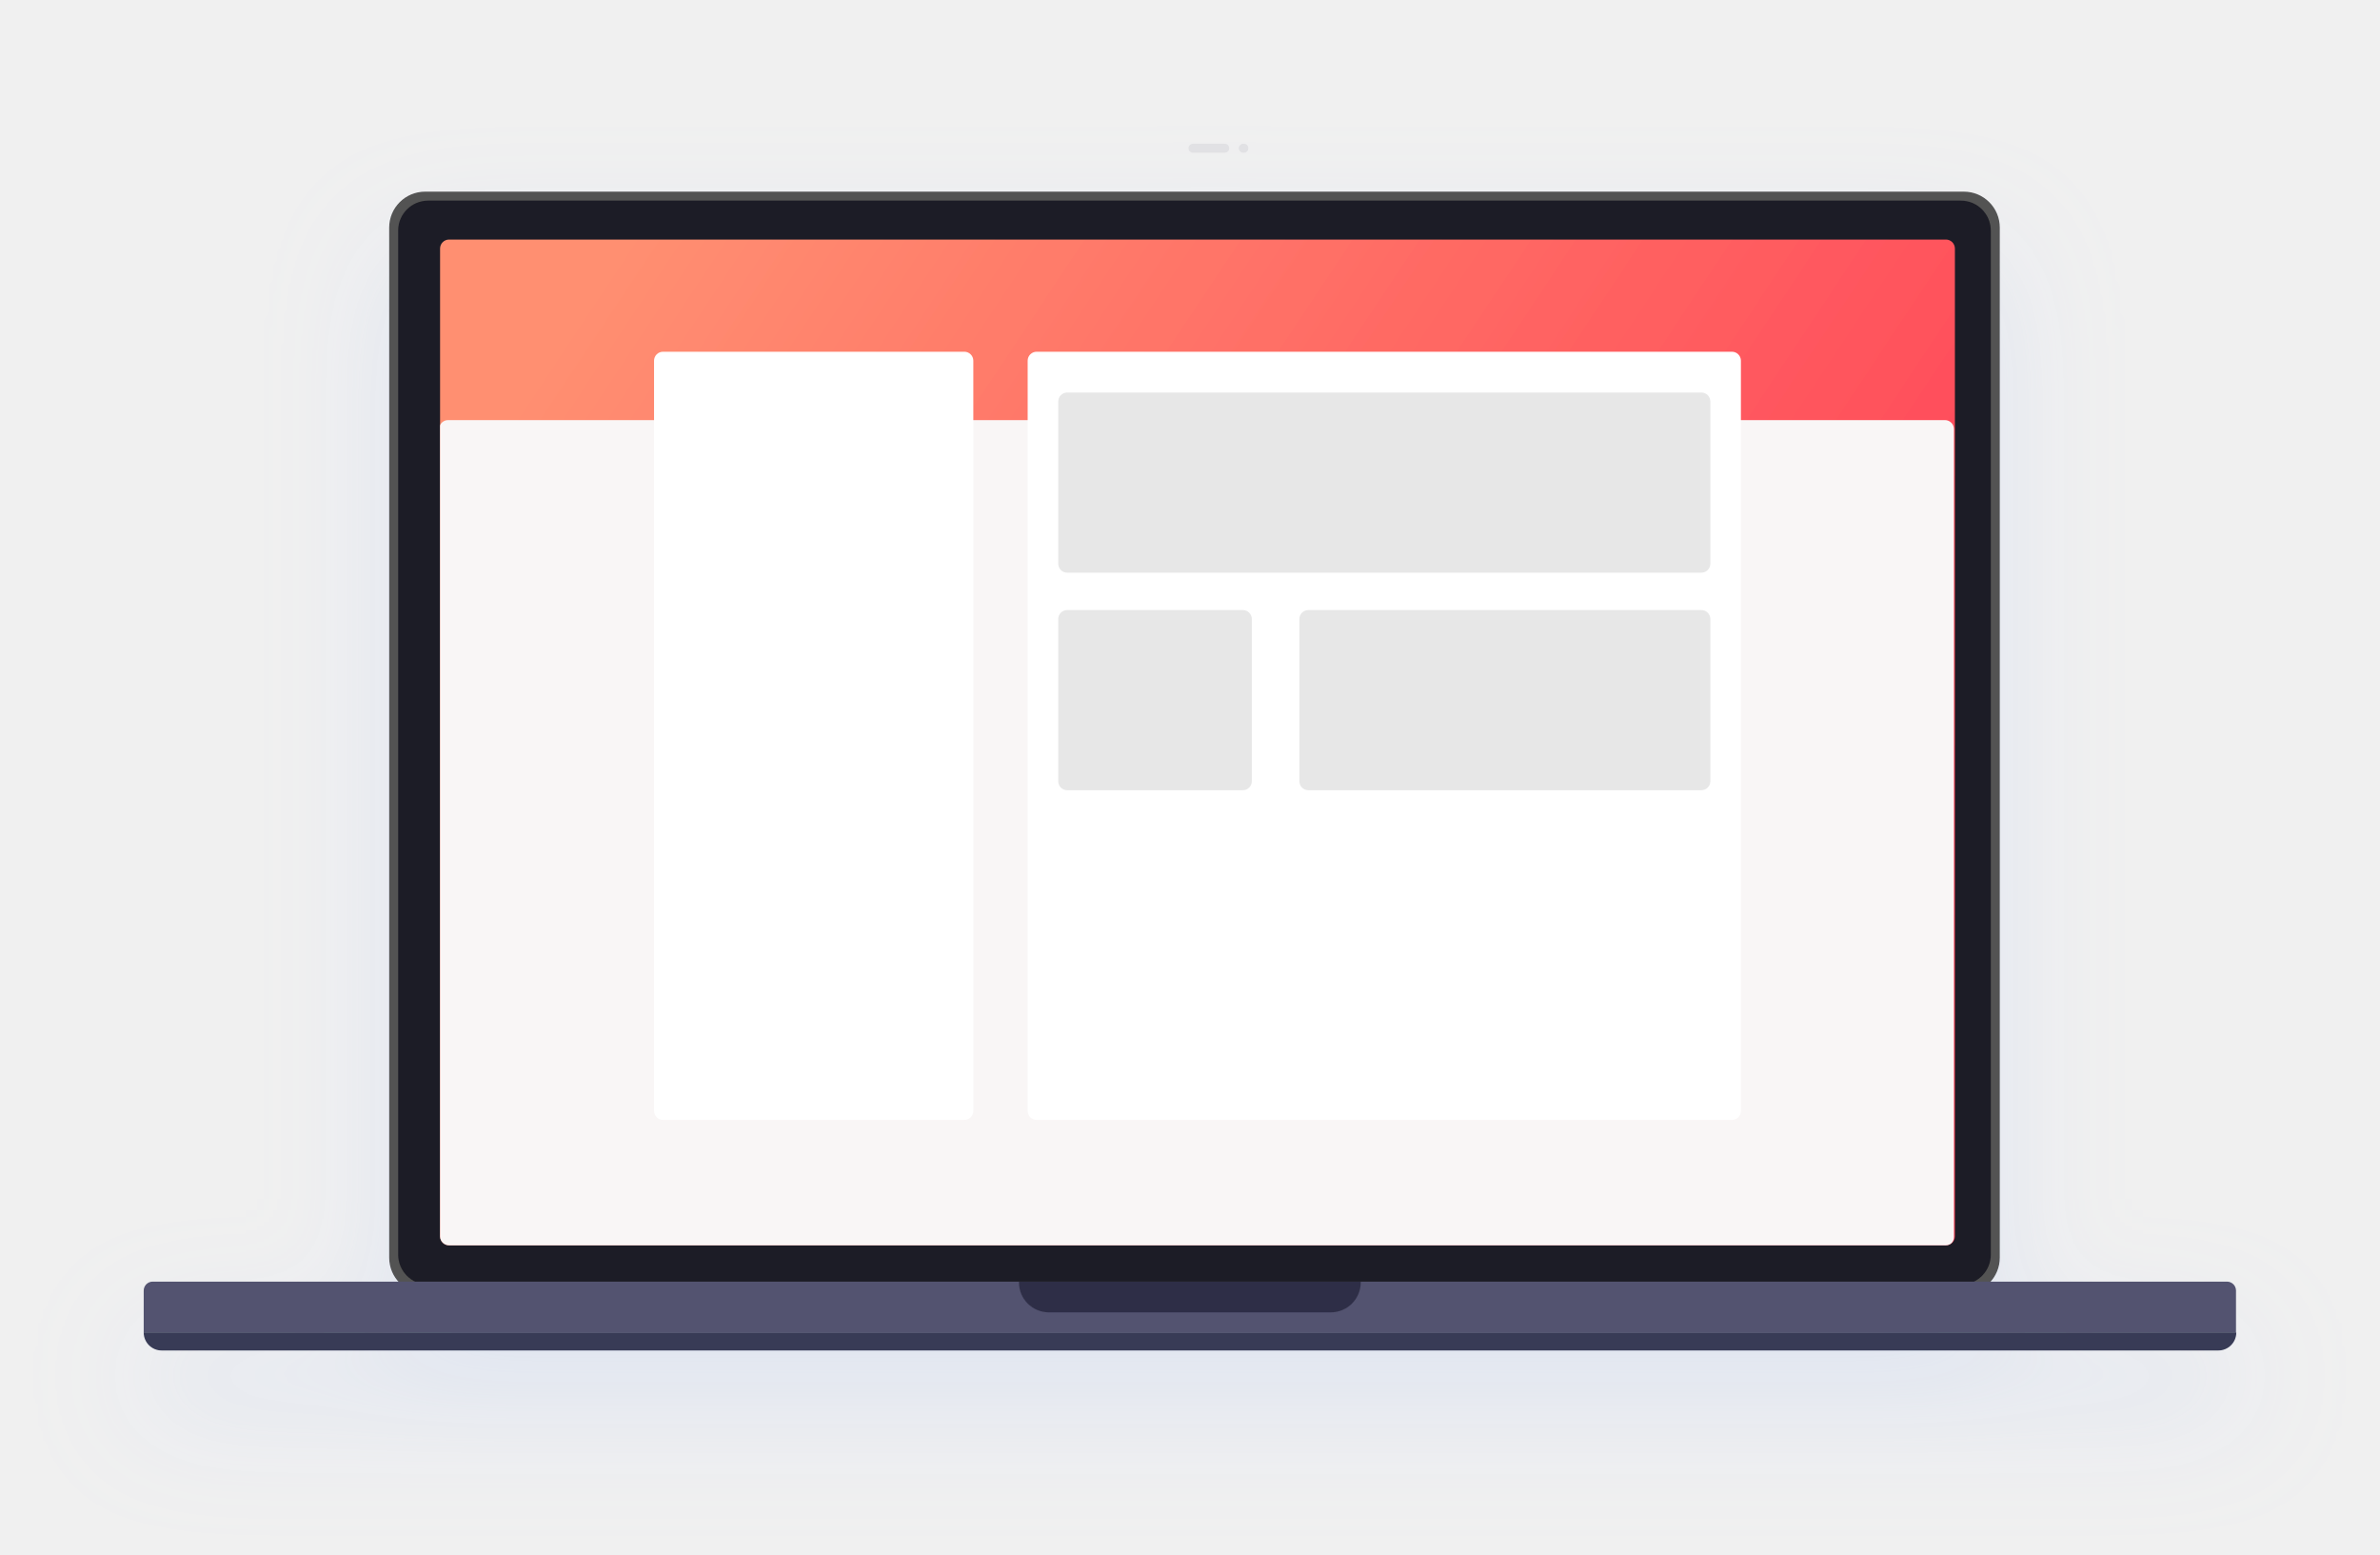
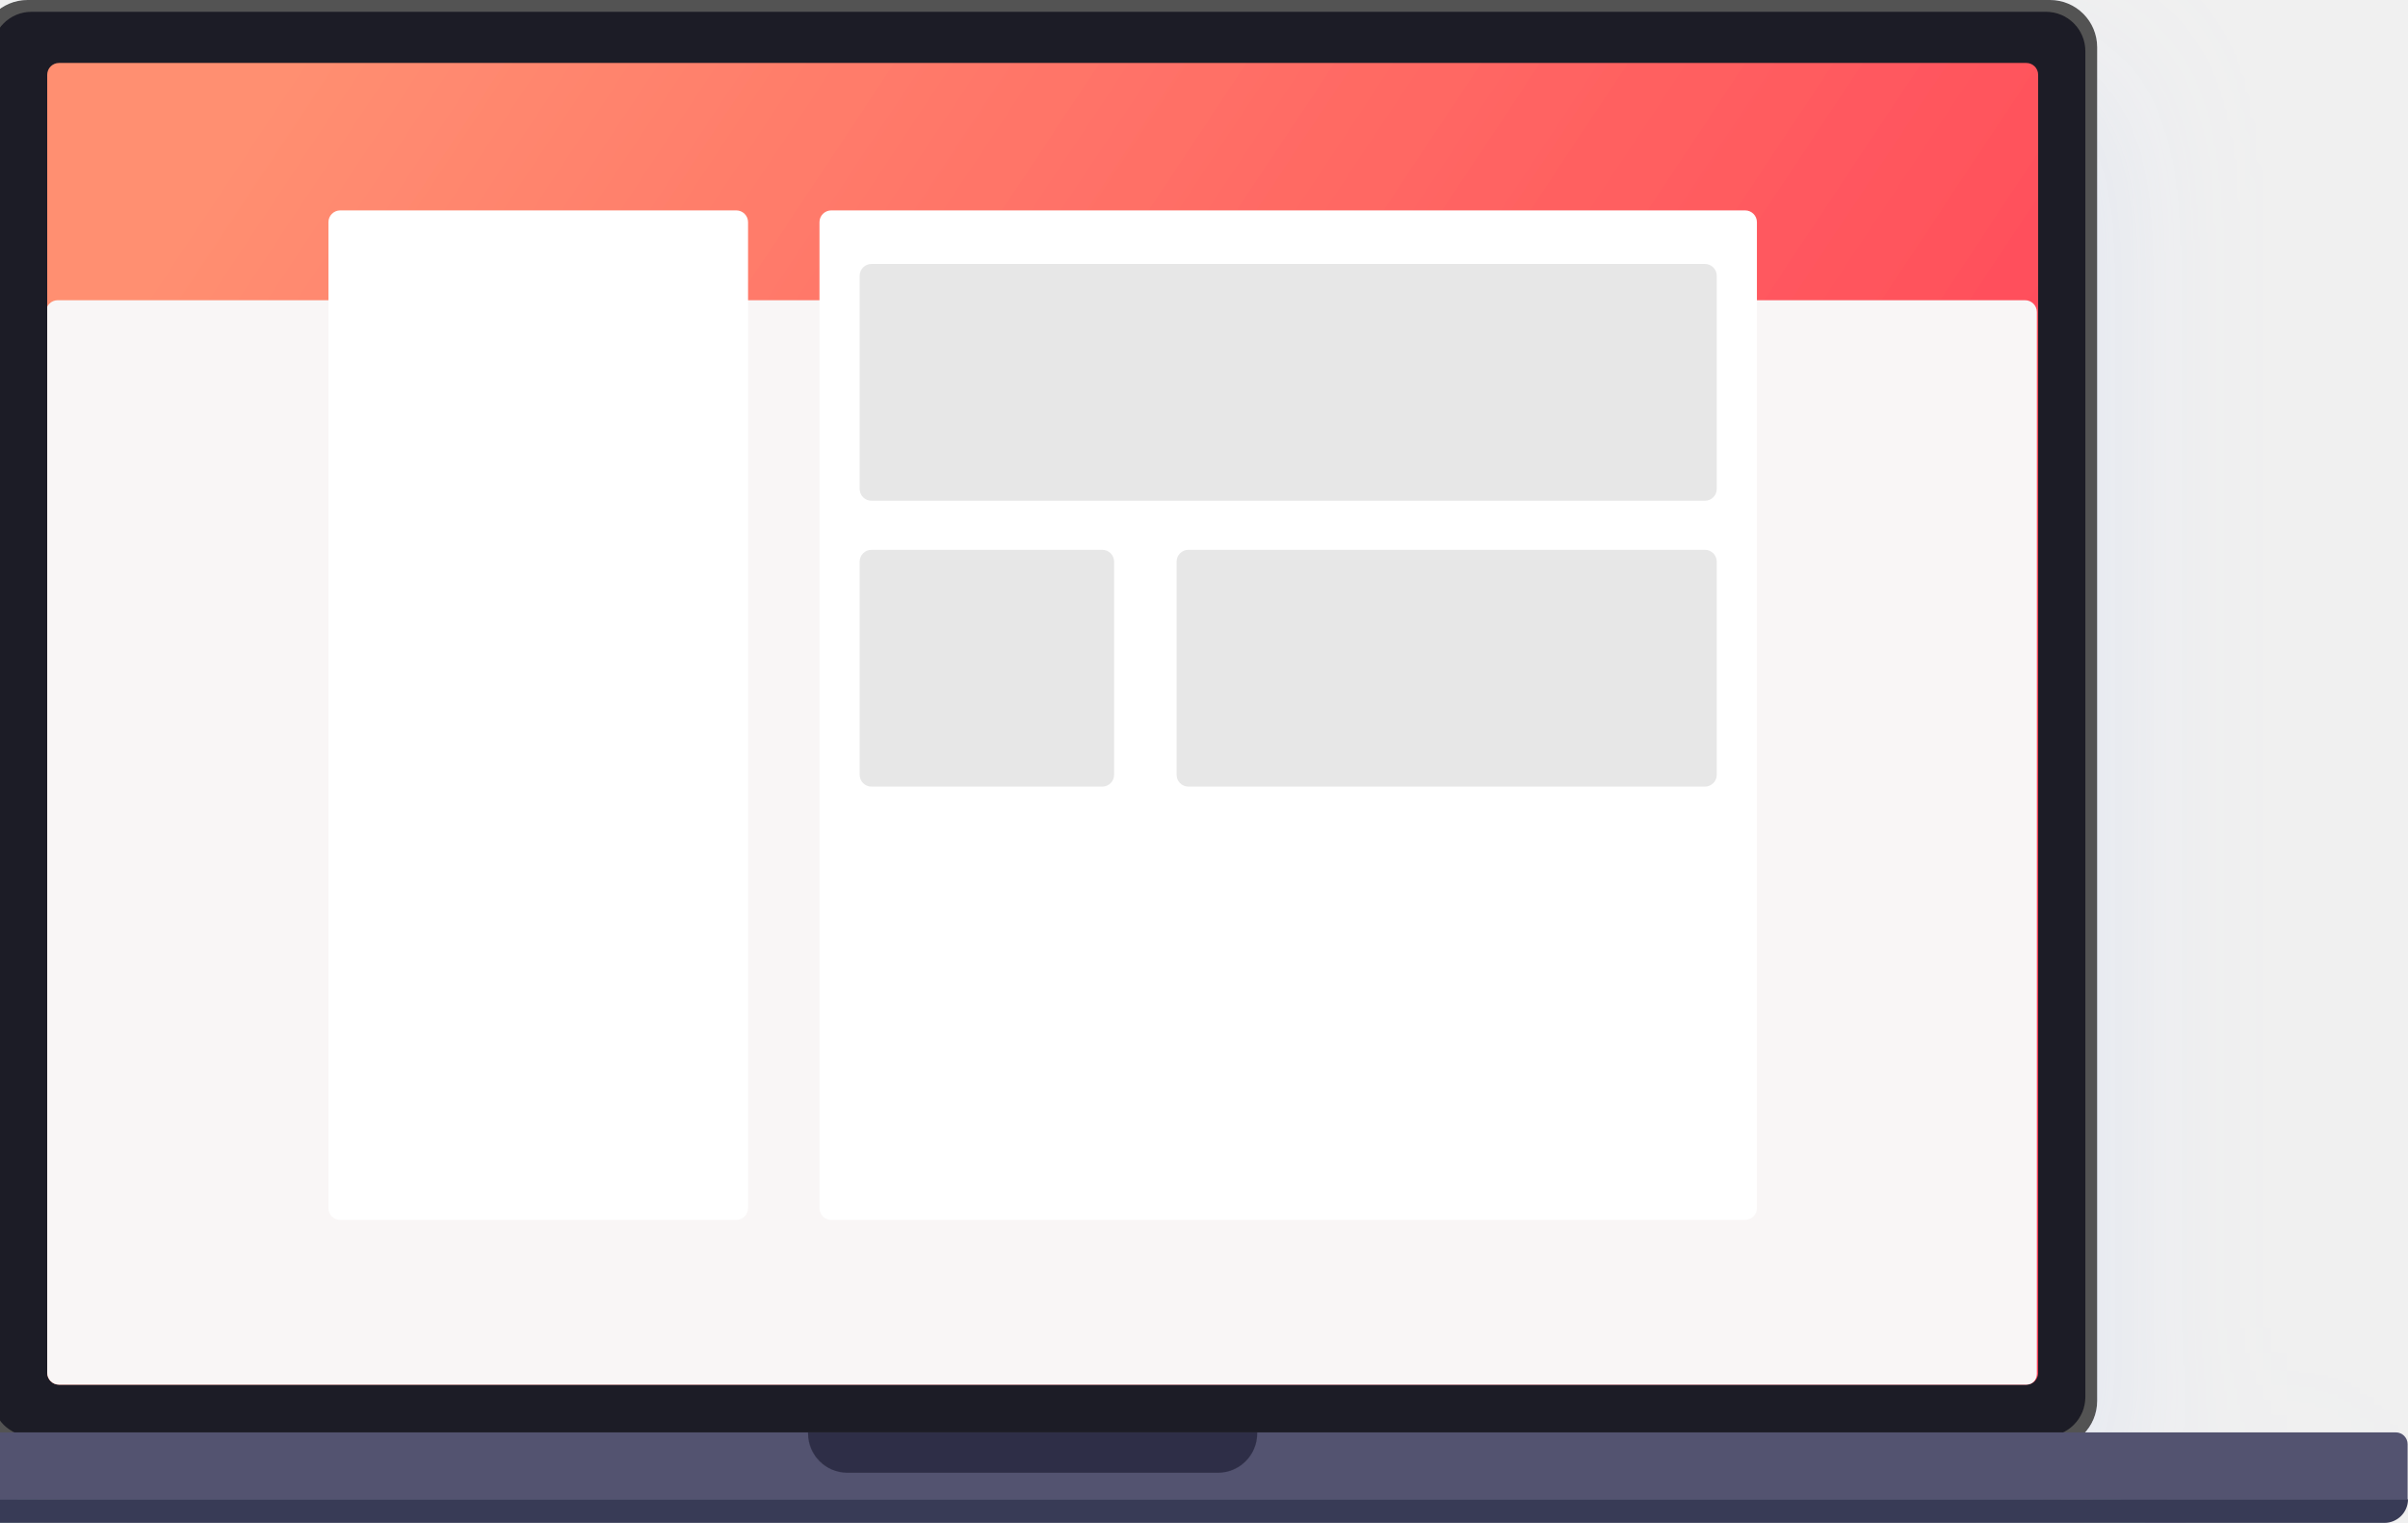
- <svg xmlns="http://www.w3.org/2000/svg" xmlns:xlink="http://www.w3.org/1999/xlink" width="795" height="519" version="1.1" id="svg78">
+ <svg xmlns="http://www.w3.org/2000/svg" xmlns:xlink="http://www.w3.org/1999/xlink" width="612" height="387" version="1.1" id="svg78">
  <defs id="defs22">
    <linearGradient x1="0" y1="115.307" x2="412.251" y2="296.945" id="c" gradientTransform="scale(1.227406,0.8147261)" gradientUnits="userSpaceOnUse">
      <stop stop-color="#FF8F71" offset="0%" id="stop2" />
      <stop stop-color="#FF3E55" offset="100%" id="stop4" />
    </linearGradient>
-     <filter x="-0.069" y="-0.119" width="1.137" height="1.288" filterUnits="objectBoundingBox" id="a">
+     <filter x="-0.069" y="-0.124" width="1.137" height="1.3" filterUnits="objectBoundingBox" id="a">
      <feOffset dy="20" in="SourceAlpha" result="shadowOffsetOuter1" id="feOffset7" />
      <feGaussianBlur stdDeviation="20" in="shadowOffsetOuter1" result="shadowBlurOuter1" id="feGaussianBlur9" />
      <feColorMatrix values="0 0 0 0 0.422 0 0 0 0 0.554 0 0 0 0 0.894 0 0 0 0.243 0" in="shadowBlurOuter1" result="shadowMatrixOuter1" id="feColorMatrix11" />
      <feMerge id="feMerge17">
        <feMergeNode in="shadowMatrixOuter1" id="feMergeNode13" />
        <feMergeNode in="SourceGraphic" id="feMergeNode15" />
      </feMerge>
    </filter>
    <rect id="b" x="0" y="0" width="506" height="335.872" rx="3" />
    <path d="m 3,0 h 692.9 a 3,3 0 0 1 3,3 V 17.105 H 0 V 3 A 3,3 0 0 1 3,0 Z" id="e" />
  </defs>
-   <g fill="none" fill-rule="evenodd" id="g76" transform="translate(-142,-144)">
+   <g fill="none" fill-rule="evenodd" id="g76" transform="translate(-277,-160)">
    <g transform="translate(190,192)" filter="url(#a)" id="g74" style="display:inline">
-       <rect fill="#535353" fill-rule="nonzero" x="82" y="16" width="538" height="368" rx="12" id="rect30" />
-       <rect fill="#1d1d25" fill-rule="nonzero" x="85" y="19" width="532" height="362" rx="10" id="rect32" />
-       <g transform="translate(99,32)" id="g55">
+       <rect fill="#535353" fill-rule="nonzero" x="82" y="-32" width="538" height="368" rx="12" id="rect30" style="display:inline" />
+       <rect fill="#1d1d25" fill-rule="nonzero" x="85" y="-29" width="532" height="362" rx="10" id="rect32" style="display:inline" />
+       <g transform="translate(99,-16)" id="g55" style="display:inline">
        <mask id="d" fill="#ffffff">
          <use xlink:href="#b" id="use34" />
        </mask>
        <use fill="url(#c)" fill-rule="nonzero" xlink:href="#b" id="use37" style="fill:url(#c)" />
        <rect fill="#f9f6f6" fill-rule="nonzero" mask="url(#d)" x="-0.325" y="60.293" width="506" height="275.838" rx="3" id="rect39" />
        <g mask="url(#d)" fill-rule="nonzero" id="g53">
          <g transform="translate(71.475,37.46)" id="g51">
            <rect fill="#ffffff" width="106.646" height="256.541" rx="3" id="rect41" x="0" y="0" />
            <rect fill="#ffffff" x="124.798" width="238.251" height="256.541" rx="3" id="rect43" y="0" />
            <rect fill="#e7e7e7" x="135.009" y="13.622" width="217.83" height="60.162" rx="3" id="rect45" />
            <rect fill="#e7e7e7" x="135.009" y="86.27" width="64.668" height="60.162" rx="3" id="rect47" />
            <rect fill="#e7e7e7" x="215.561" y="86.27" width="137.278" height="60.162" rx="3" id="rect49" />
          </g>
        </g>
      </g>
-       <g transform="translate(349)" fill="#4a5166" fill-rule="nonzero" opacity="0.098" id="g61">
-         <rect width="13.6" height="3" rx="1.5" id="rect57" x="0" y="0" />
-         <rect x="16.8" width="3.2" height="3" rx="1.5" id="rect59" y="0" />
-       </g>
-       <g transform="translate(0,380)" id="g70">
+       <g transform="translate(0,332)" id="g70" style="display:inline">
        <mask id="f" fill="#ffffff">
          <use xlink:href="#e" id="use63" />
        </mask>
        <use fill="#52526f" fill-rule="nonzero" xlink:href="#e" id="use66" />
        <rect fill="#2f2f47" fill-rule="nonzero" mask="url(#f)" x="292.371" y="-41.908" width="114.156" height="52.171" rx="10" id="rect68" />
      </g>
-       <path d="m 0,397 h 699 a 6,6 0 0 1 -6,6 H 6 a 6,6 0 0 1 -6,-6 z" fill="#393a56" fill-rule="nonzero" id="path72" />
+       <path d="m 0,349 h 699 a 6,6 0 0 1 -6,6 H 6 a 6,6 0 0 1 -6,-6 z" fill="#393a56" fill-rule="nonzero" id="path72" style="display:inline" />
    </g>
  </g>
</svg>
